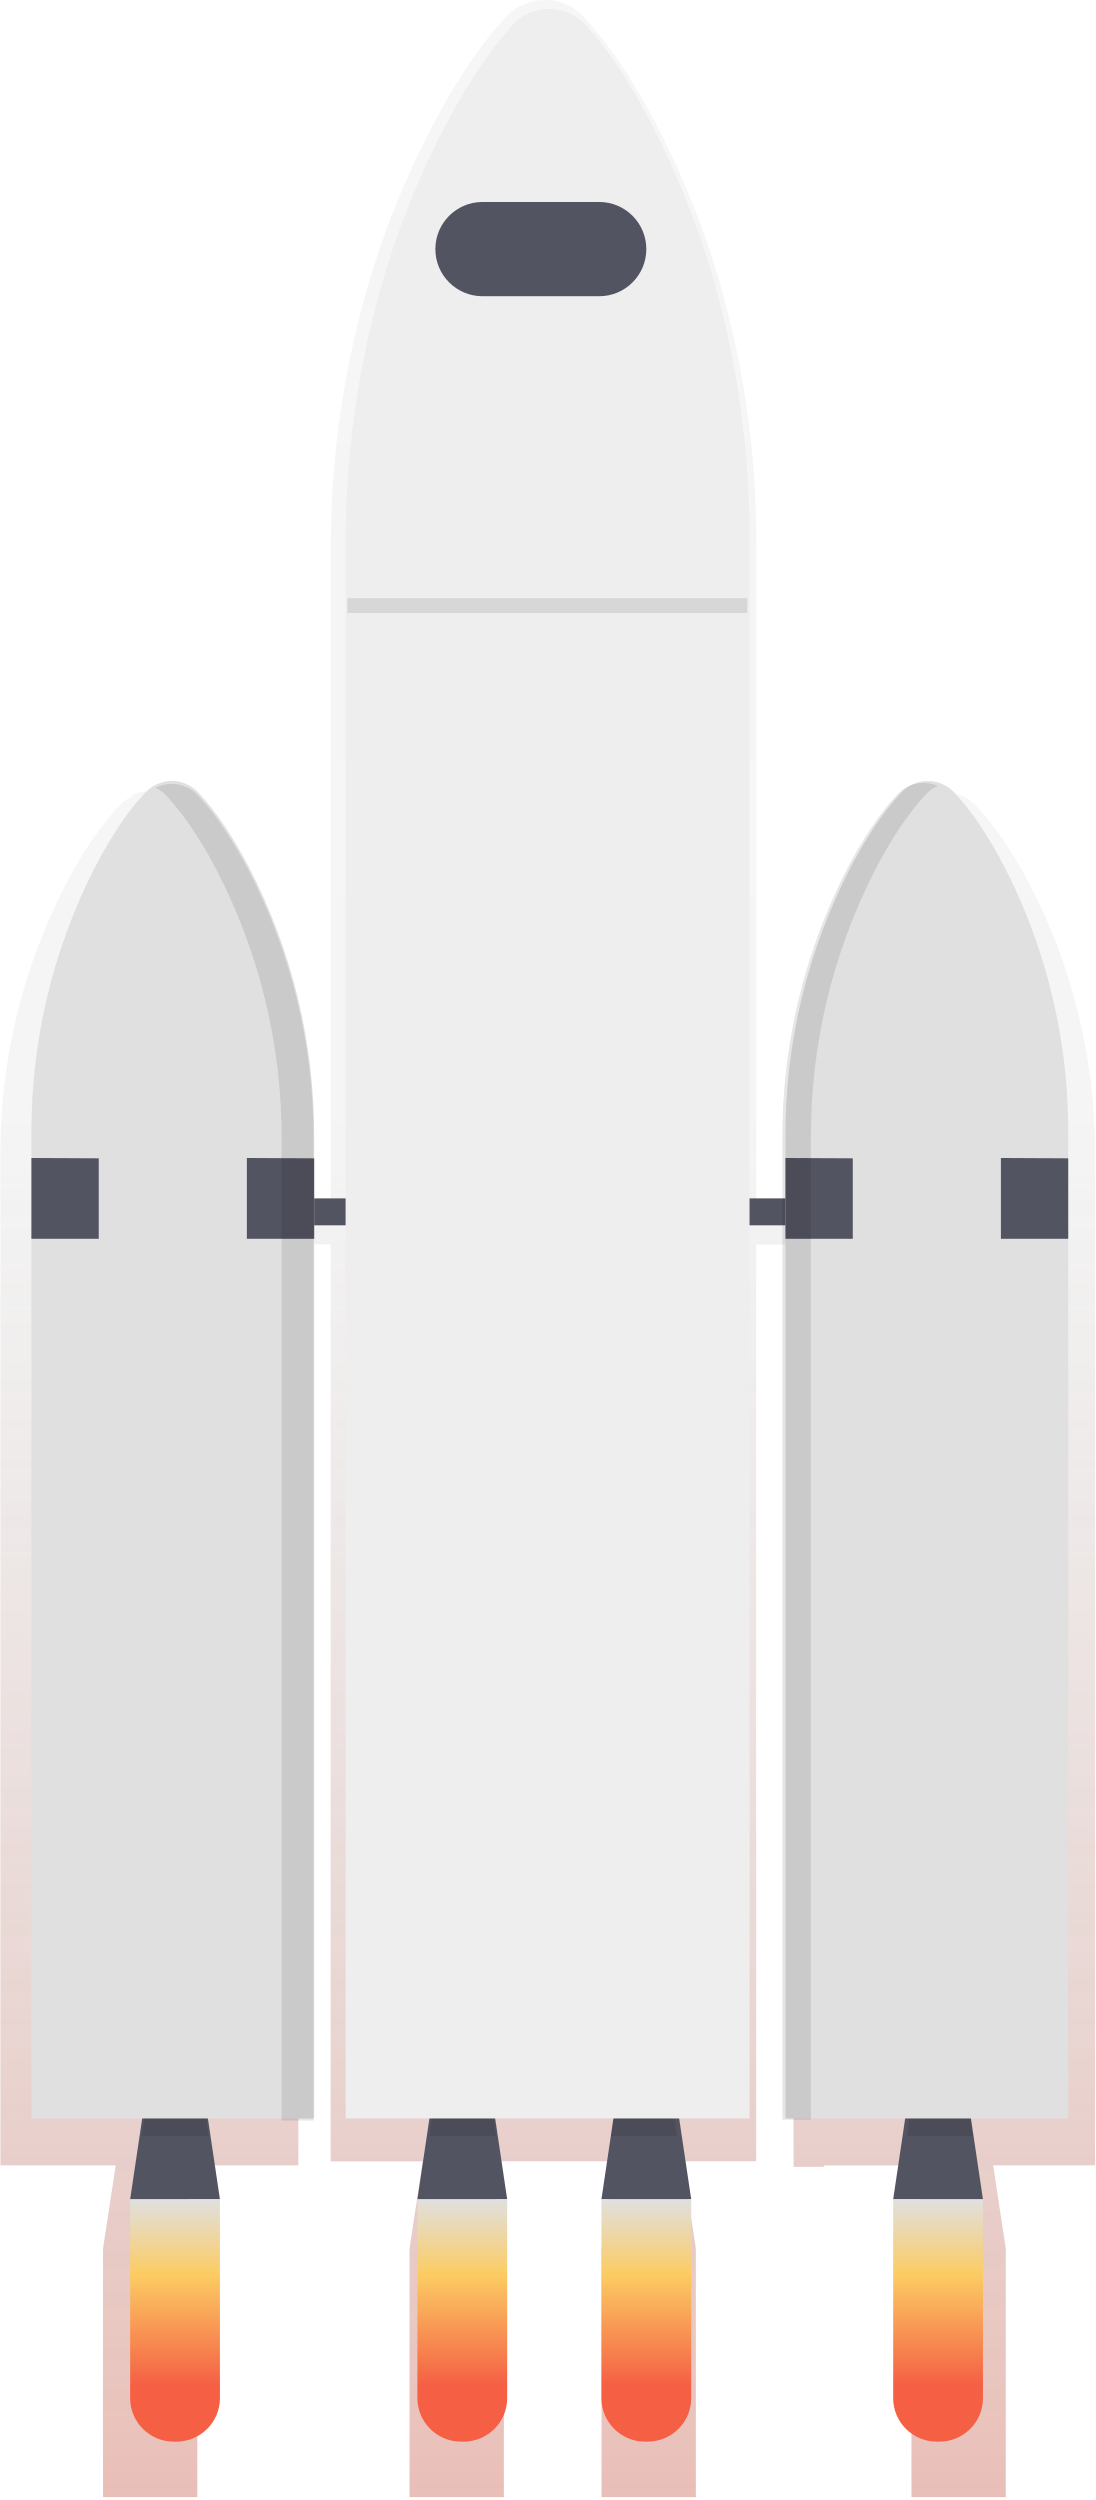
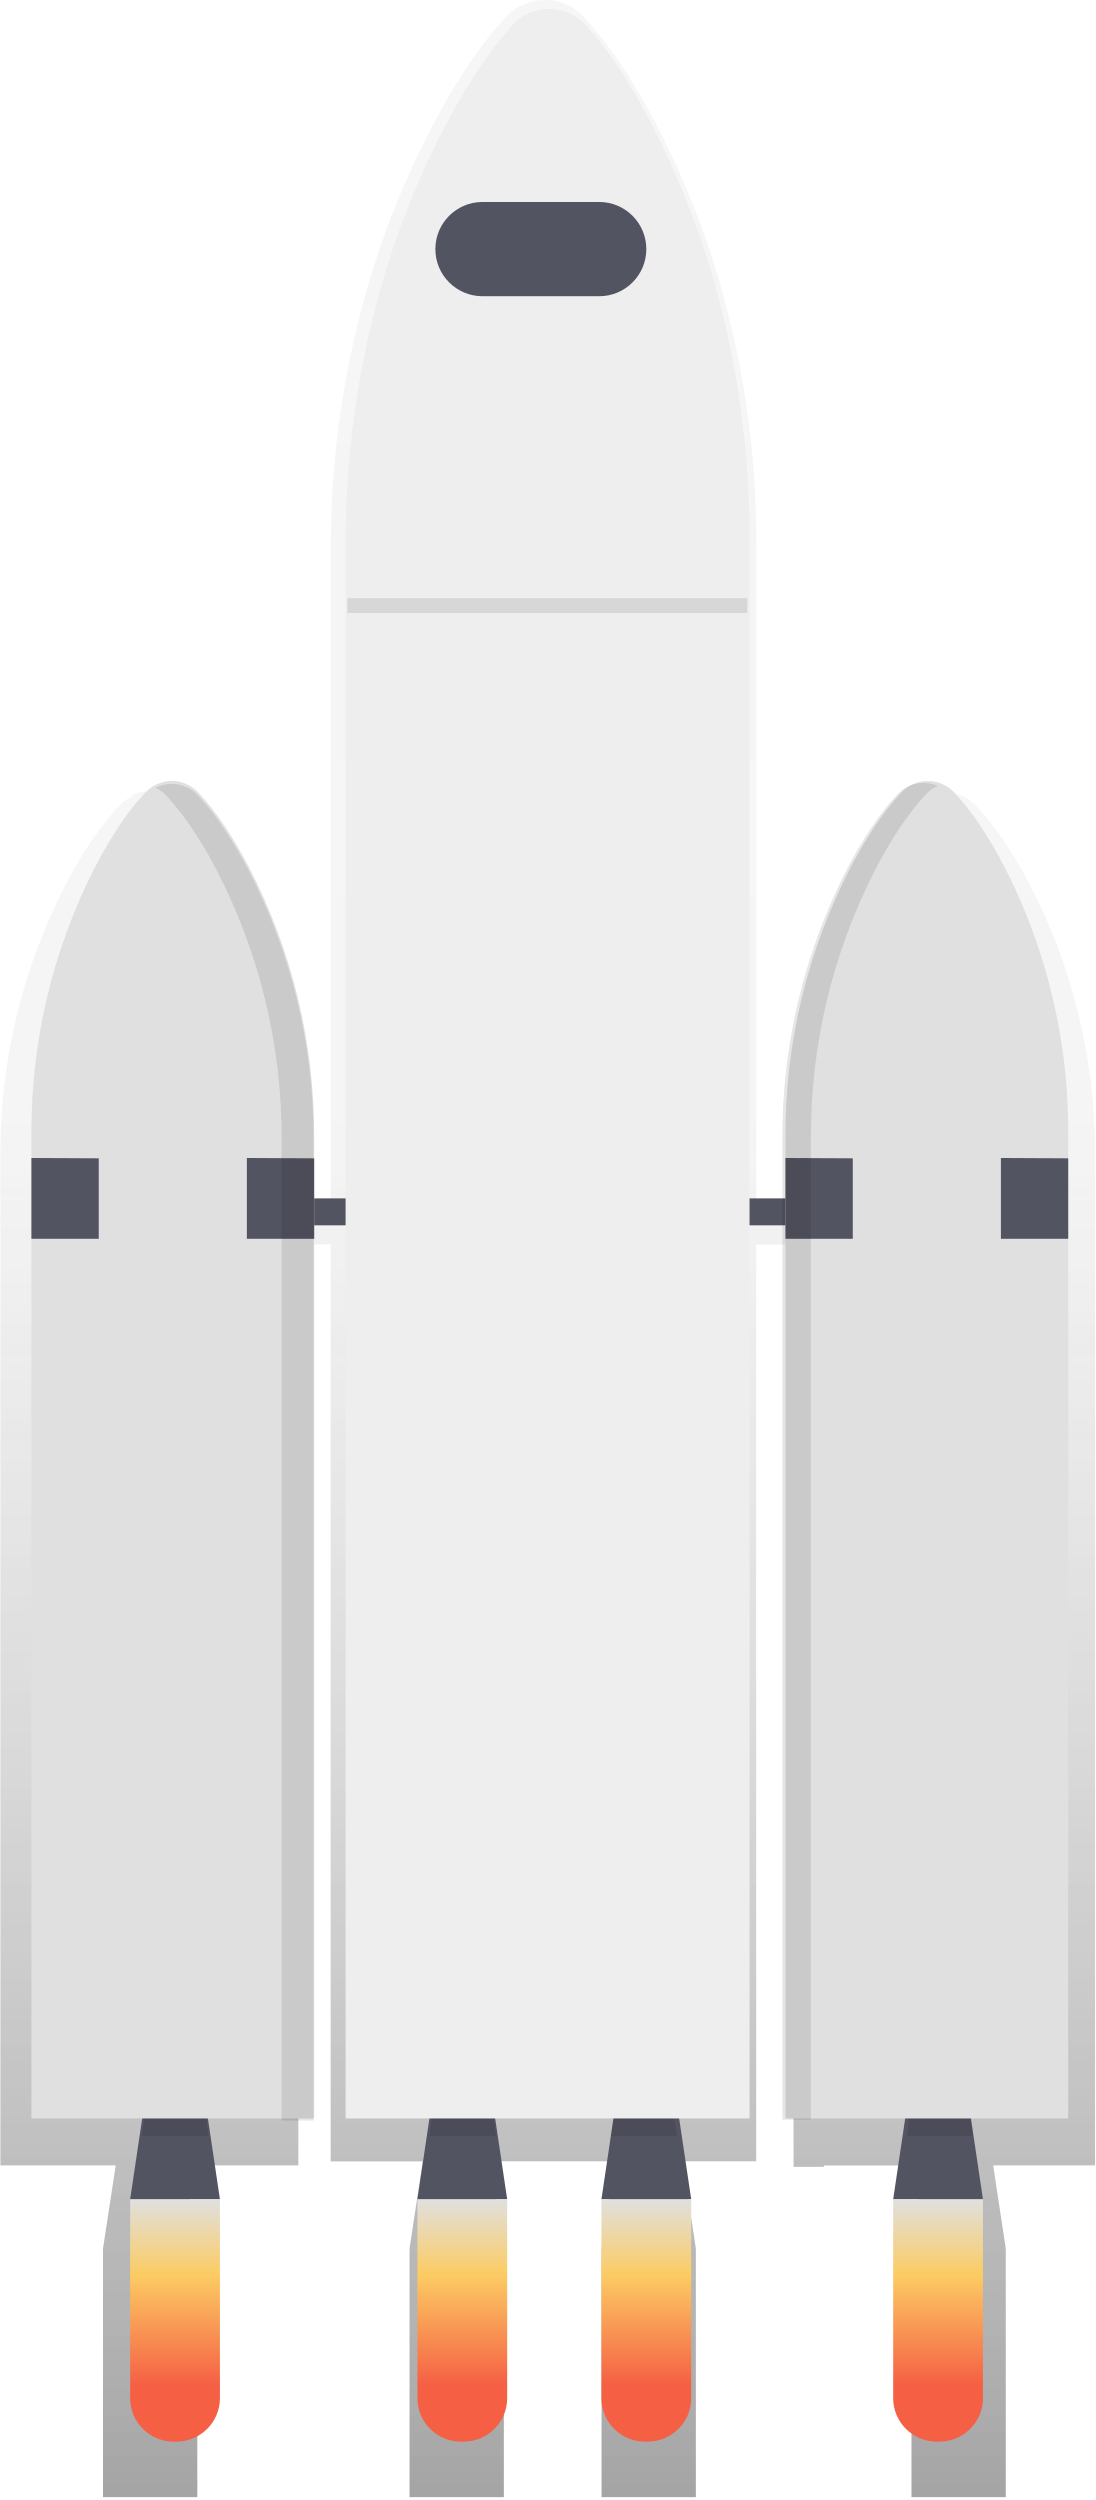
- <svg xmlns="http://www.w3.org/2000/svg" viewBox="0 0 244 557">
+ <svg xmlns="http://www.w3.org/2000/svg" viewBox="0 0 244 557" aria-labelledby="rocket-img-title" aria-describedby="rocket-img-description" role="img">
  <defs>
-     <linearGradient x1="49.993%" y1="100.005%" x2="49.993%" y2="-.002%" id="a">
-       <stop stop-color="#C24B36" stop-opacity=".511" offset="0%" />
+     <linearGradient x1="49.993%" y1="100.005%" x2="49.993%" y2="-.002%" id="rocket-gradient-a">
+       <stop stop-color="#rocket-gradient-c24B36" stop-opacity=".511" offset="0%" />
      <stop stop-color="gray" stop-opacity=".12" offset="54%" />
      <stop stop-color="gray" stop-opacity=".1" offset="100%" />
    </linearGradient>
-     <linearGradient x1="50.021%" y1="0%" x2="50.021%" y2="100%" id="b">
+     <linearGradient x1="50.021%" y1="0%" x2="50.021%" y2="100%" id="rocket-gradient-b">
      <stop stop-color="#E0E0E0" offset="0%" />
      <stop stop-color="#FCCC63" offset="31%" />
      <stop stop-color="#F55F44" offset="77%" />
    </linearGradient>
-     <linearGradient x1="50%" y1="0%" x2="50%" y2="100%" id="c">
+     <linearGradient x1="50%" y1="0%" x2="50%" y2="100%" id="rocket-gradient-c">
      <stop stop-color="#E0E0E0" offset="0%" />
      <stop stop-color="#FCCC63" offset="31%" />
      <stop stop-color="#F55F44" offset="77%" />
    </linearGradient>
  </defs>
  <g fill-rule="nonzero" fill="none">
-     <path d="M243.976 257.166A129.532 129.532 0 0 0 229.3 196.86c-4.603-8.745-8.804-14.172-12.04-17.514a8.601 8.601 0 0 0-9.844-1.893 8.923 8.923 0 0 0-3.446 2.22c-4.369 4.522-8.318 10.503-11.74 16.86a130.076 130.076 0 0 0-15.402 61.982v12.966h-8.326V120.706c0-31.594-7.077-62.761-20.963-90.402-6.573-13.1-12.577-21.241-17.18-26.242a11.912 11.912 0 0 0-17.902 0c-6.238 6.776-11.873 15.739-16.77 25.262-14.581 28.244-21.985 60.307-21.985 92.822v149.276H66.51v-13.594a130.043 130.043 0 0 0-15.403-61.94c-3.446-6.357-7.396-12.338-11.739-16.86a8.618 8.618 0 0 0-10.062-1.827l.302.16a9.022 9.022 0 0 0-2.809 1.96c-3.228 3.35-7.429 8.77-12.032 17.514A129.532 129.532 0 0 0 .092 257.14v225.313h25.692l-2.835 18.52v55.39h21.013v-55.39l-2.809-18.528h25.322v-205.21h7.195v204.322h20.517l-2.943 19.415v55.39h21.013v-55.39l-2.943-19.44h27.67l-2.96 19.44v55.39h21.012v-55.39l-2.943-19.44h16.384V277.26h8.327v205.52h6.75v-.31h22.32l-2.8 18.503v55.39h21.012v-55.39l-2.809-18.527h22.699v-225.28z" opacity=".7" fill="url(#a)" />
+     <path d="M243.976 257.166A129.532 129.532 0 0 0 229.3 196.86c-4.603-8.745-8.804-14.172-12.04-17.514a8.601 8.601 0 0 0-9.844-1.893 8.923 8.923 0 0 0-3.446 2.22c-4.369 4.522-8.318 10.503-11.74 16.86a130.076 130.076 0 0 0-15.402 61.982v12.966h-8.326V120.706c0-31.594-7.077-62.761-20.963-90.402-6.573-13.1-12.577-21.241-17.18-26.242a11.912 11.912 0 0 0-17.902 0c-6.238 6.776-11.873 15.739-16.77 25.262-14.581 28.244-21.985 60.307-21.985 92.822v149.276H66.51v-13.594a130.043 130.043 0 0 0-15.403-61.94c-3.446-6.357-7.396-12.338-11.739-16.86a8.618 8.618 0 0 0-10.062-1.827l.302.16a9.022 9.022 0 0 0-2.809 1.96c-3.228 3.35-7.429 8.77-12.032 17.514A129.532 129.532 0 0 0 .092 257.14v225.313h25.692l-2.835 18.52v55.39h21.013v-55.39l-2.809-18.528h25.322v-205.21h7.195v204.322h20.517l-2.943 19.415v55.39h21.013v-55.39l-2.943-19.44h27.67l-2.96 19.44v55.39h21.012v-55.39l-2.943-19.44h16.384V277.26h8.327v205.52h6.75v-.31h22.32l-2.8 18.503v55.39h21.012v-55.39l-2.809-18.527h22.699v-225.28z" opacity=".7" fill="url(#rocket-gradient-a)" />
    <path fill="#535461" d="M49 490H29l3.574-24h12.852z" />
    <path d="M31.615 475.893h14.83l-.994-7.155H32.608z" opacity=".1" fill="#000" />
    <path fill="#535461" d="M219 490h-20l3.567-24h12.866z" />
    <path d="M202.067 475.893h14.683l-.983-7.155H203.05z" opacity=".1" fill="#000" />
    <path fill="#535461" d="M113 490H93l3.567-24h12.866z" />
    <path d="M95.699 475.893h14.838l-.994-7.155h-12.85z" opacity=".1" fill="#000" />
    <path fill="#535461" d="M154 490h-20l3.567-24h12.858z" />
    <path d="M136.108 475.893h14.684l-.992-7.155h-12.708z" opacity=".1" fill="#000" />
    <path fill="#535461" d="M49 267h142v6H49z" />
    <path d="M212.657 176.632A8.03 8.03 0 0 0 206.71 174a8.03 8.03 0 0 0-5.947 2.632c-4.14 4.409-7.887 10.233-11.155 16.426a129.47 129.47 0 0 0-14.607 60.341V472H238V252.477a129.007 129.007 0 0 0-13.918-58.782c-4.376-8.514-8.358-13.845-11.424-17.063zM32.334 176.632A8.03 8.03 0 0 1 38.281 174a8.03 8.03 0 0 1 5.947 2.632c4.15 4.409 7.888 10.233 11.164 16.426A129.57 129.57 0 0 1 69.999 253.4V472H7V252.477a129.007 129.007 0 0 1 13.918-58.782c4.368-8.514 8.35-13.845 11.415-17.063z" fill="#E0E0E0" />
    <path fill="#535461" d="M7 258l15 .074V276H7zM55 258l15 .074V276H55zM175 258l15 .074V276h-15zM223 258l15 .074V276h-15z" />
    <path d="M55.29 193.707c-3.265-6.19-6.99-12.01-11.126-16.415a7.96 7.96 0 0 0-9.486-1.784 8.464 8.464 0 0 1 2.395 1.784c4.127 4.405 7.861 10.226 11.118 16.415A129.65 129.65 0 0 1 62.75 254.01v218.446h7.1V254.018a129.758 129.758 0 0 0-14.56-60.31zM195.158 193.473c3.242-6.19 6.959-12.01 11.067-16.416a8.268 8.268 0 0 1 2.733-1.96 7.922 7.922 0 0 0-9.083 1.96c-4.117 4.405-7.833 10.226-11.075 16.416a130.255 130.255 0 0 0-14.492 60.302v218.48h6.359V253.792a130.154 130.154 0 0 1 14.491-60.32z" opacity=".1" fill="#000" />
-     <path d="M39.274 544h-.548c-5.371 0-9.726-4.332-9.726-9.676V490h20v44.324a9.651 9.651 0 0 1-2.849 6.842A9.751 9.751 0 0 1 39.274 544z" fill="url(#b)" />
-     <path d="M103.278 544h-.556c-5.37-.005-9.722-4.336-9.722-9.676V490h20v44.324c0 5.34-4.351 9.671-9.722 9.676zM144.27 544h-.565c-5.364-.014-9.705-4.342-9.705-9.676V490h20v44.324c0 5.344-4.356 9.676-9.73 9.676zM209.278 544h-.531a9.758 9.758 0 0 1-6.891-2.828 9.65 9.65 0 0 1-2.856-6.848V490h20v44.324c0 5.34-4.351 9.671-9.722 9.676z" fill="url(#c)" />
+     <path d="M39.274 544h-.548c-5.371 0-9.726-4.332-9.726-9.676V490h20v44.324a9.651 9.651 0 0 1-2.849 6.842A9.751 9.751 0 0 1 39.274 544z" fill="url(#rocket-gradient-b)" />
+     <path d="M103.278 544h-.556c-5.37-.005-9.722-4.336-9.722-9.676V490h20v44.324c0 5.34-4.351 9.671-9.722 9.676zM144.27 544h-.565c-5.364-.014-9.705-4.342-9.705-9.676V490h20v44.324c0 5.344-4.356 9.676-9.73 9.676zM209.278 544h-.531a9.758 9.758 0 0 1-6.891-2.828 9.65 9.65 0 0 1-2.856-6.848V490h20v44.324c0 5.34-4.351 9.671-9.722 9.676z" fill="url(#rocket-gradient-c)" />
    <path d="M130.857 5.946a11.118 11.118 0 0 0-8.5-3.946c-3.278 0-6.39 1.445-8.5 3.946-5.887 6.607-11.27 15.334-15.98 24.623C84.032 58.102 77 89.356 77 121.047V472h90V119.639c0-30.794-6.729-61.202-19.884-88.114-6.182-12.768-11.877-20.708-16.259-25.579z" fill="#EEE" />
    <rect fill="#535461" x="97" y="45" width="47" height="21" rx="10.5" />
    <path d="M77.404 133.28h89.083v3.288H77.404z" opacity=".1" fill="#000" />
  </g>
</svg>
